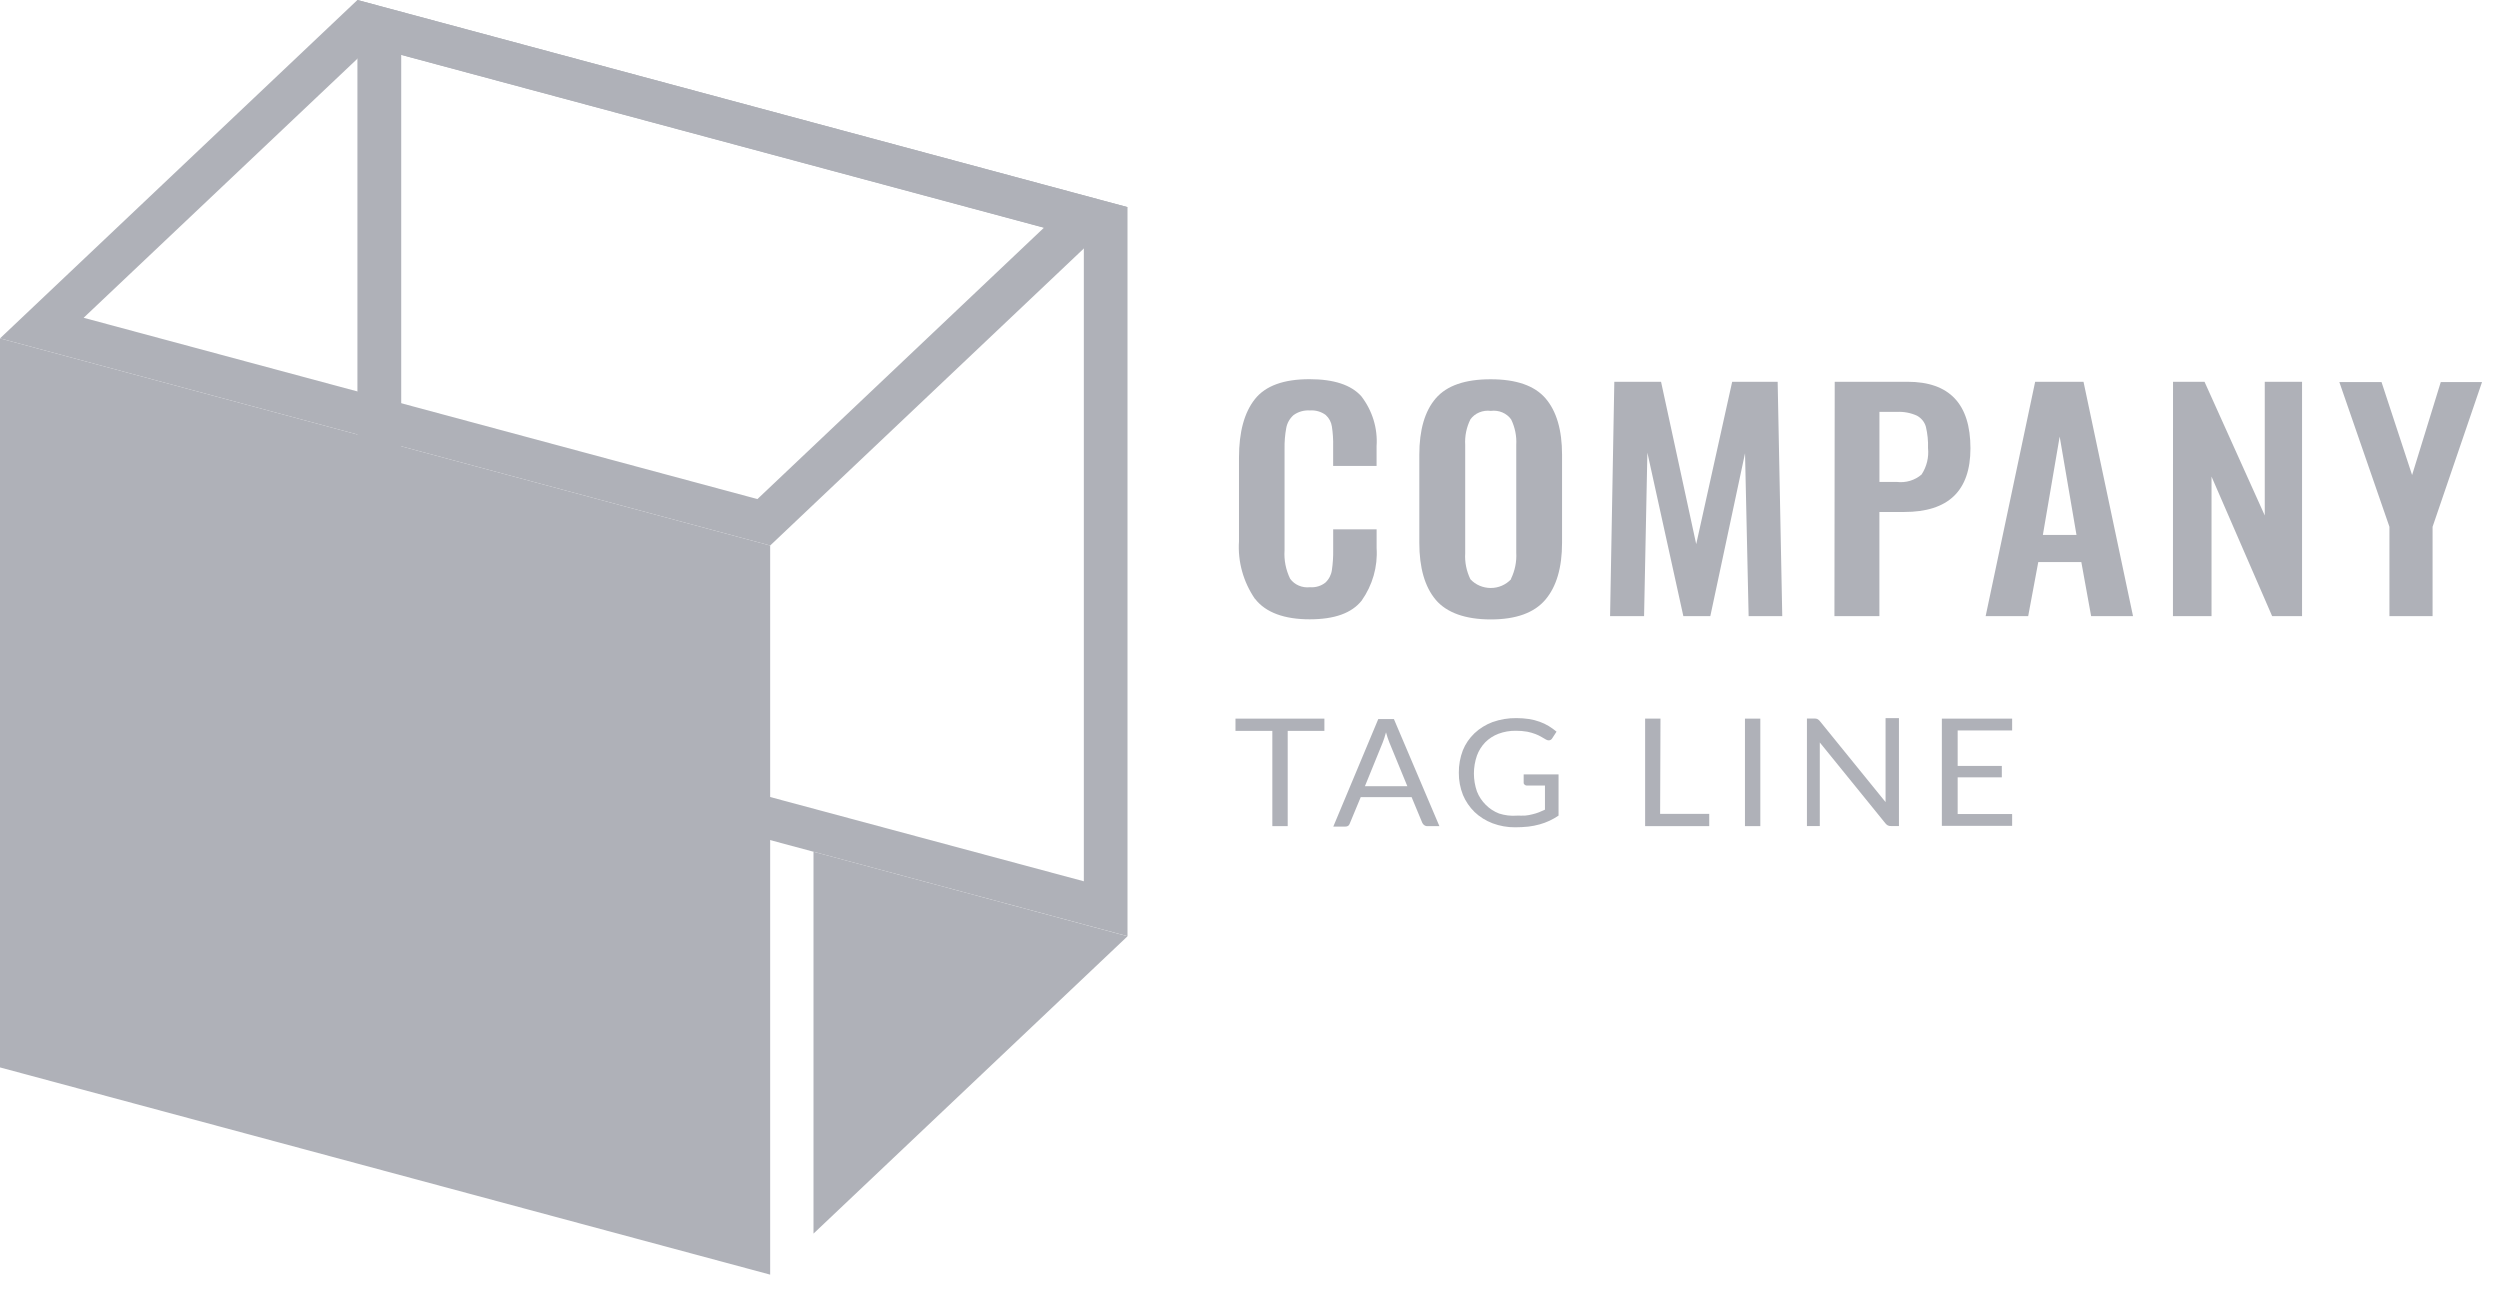
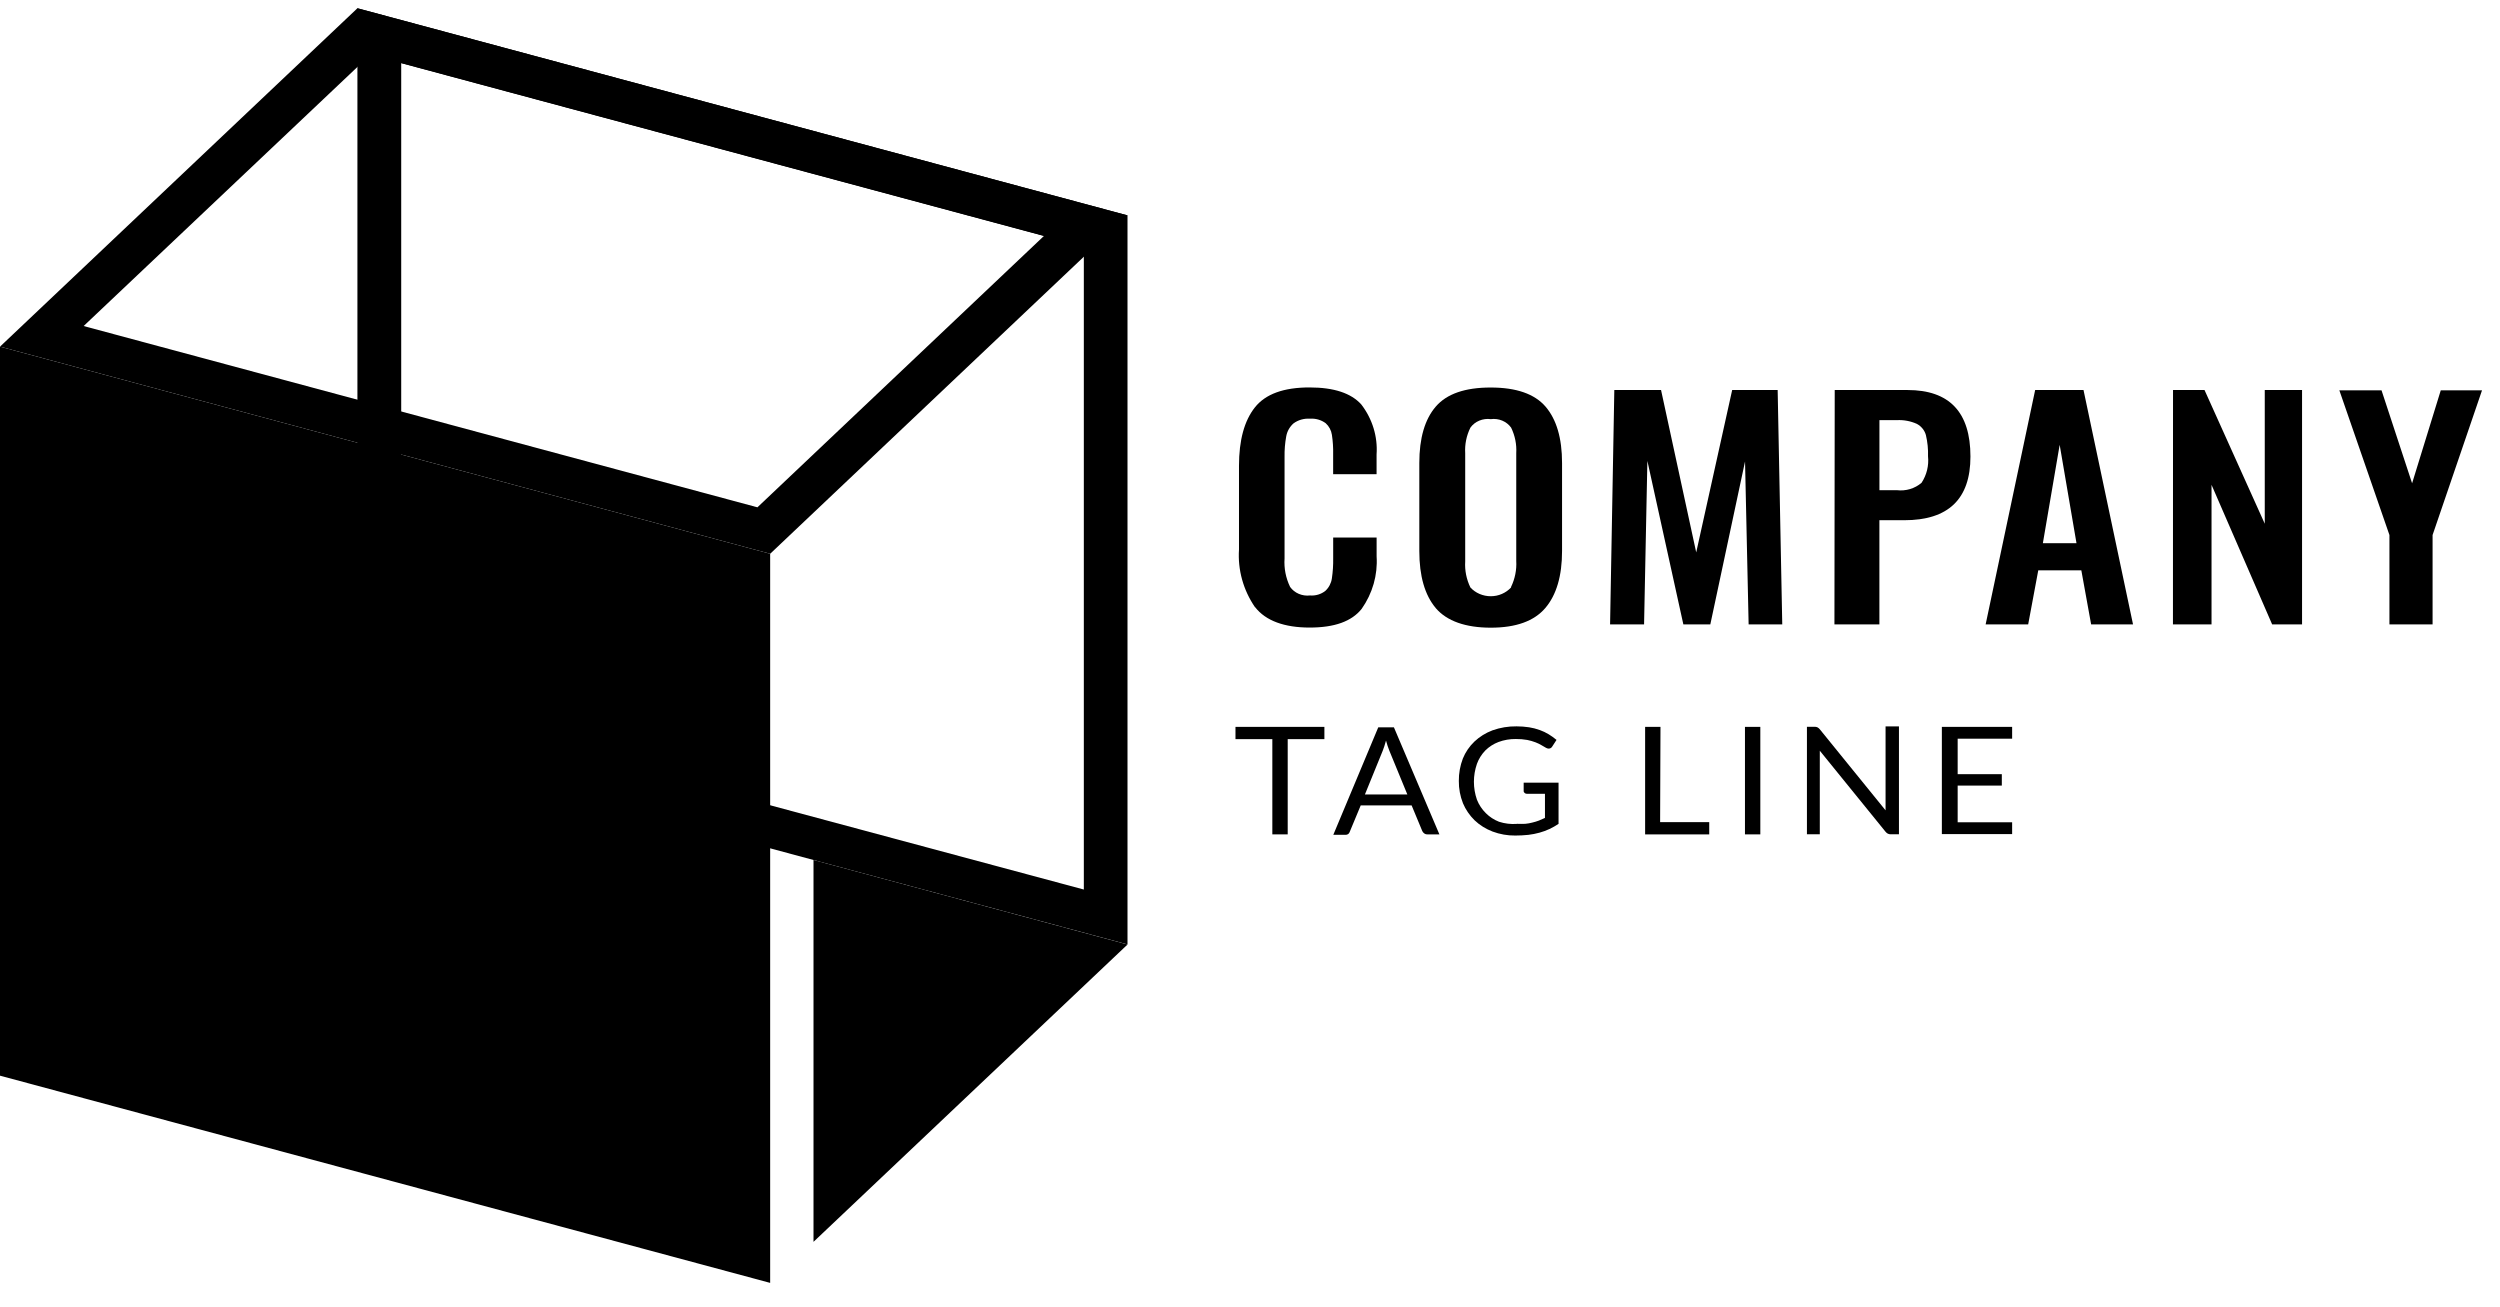
- <svg xmlns="http://www.w3.org/2000/svg" version="1.1" width="62" height="32" viewBox="0 0 62 32">
-   <path fill="#afb1b8" d="M31.124 14.854c-0.291-0.424-0.43-0.926-0.397-1.431v-2.075c0-0.636 0.132-1.119 0.395-1.45s0.715-0.495 1.356-0.494c0.602 0 1.029 0.141 1.282 0.422 0.276 0.359 0.41 0.798 0.379 1.241v0.488h-1.077v-0.494c0.004-0.162-0.007-0.323-0.031-0.483-0.016-0.109-0.070-0.211-0.154-0.287-0.111-0.082-0.25-0.122-0.39-0.112-0.148-0.010-0.294 0.032-0.41 0.118-0.094 0.085-0.156 0.196-0.178 0.317-0.031 0.169-0.045 0.341-0.042 0.513v2.518c-0.017 0.243 0.031 0.486 0.138 0.707 0.054 0.075 0.128 0.134 0.215 0.171s0.183 0.051 0.278 0.040c0.138 0.011 0.275-0.030 0.381-0.114 0.088-0.082 0.144-0.19 0.161-0.306 0.025-0.167 0.036-0.336 0.033-0.505v-0.511h1.077v0.466c0.030 0.462-0.101 0.92-0.372 1.304-0.247 0.308-0.669 0.462-1.289 0.462s-1.088-0.165-1.353-0.507z" />
-   <path fill="#afb1b8" d="M35.607 14.876c-0.272-0.323-0.408-0.794-0.408-1.416v-2.182c0-0.616 0.136-1.083 0.408-1.399s0.727-0.474 1.364-0.473c0.633 0 1.086 0.158 1.358 0.473 0.272 0.317 0.41 0.783 0.41 1.399v2.182c0 0.616-0.138 1.089-0.415 1.414s-0.727 0.488-1.353 0.488c-0.626 0-1.090-0.165-1.364-0.485zM37.474 14.352c0.097-0.202 0.142-0.424 0.129-0.646v-2.672c0.013-0.218-0.031-0.435-0.127-0.633-0.055-0.076-0.131-0.137-0.22-0.174s-0.187-0.050-0.284-0.037c-0.097-0.013-0.195 0-0.285 0.037s-0.166 0.097-0.221 0.174c-0.098 0.198-0.142 0.415-0.129 0.633v2.685c-0.014 0.222 0.031 0.444 0.129 0.646 0.063 0.068 0.14 0.123 0.227 0.16s0.181 0.057 0.277 0.057c0.096 0 0.19-0.019 0.277-0.057s0.164-0.092 0.227-0.16v-0.013z" />
-   <path fill="#afb1b8" d="M40.035 9.468h1.159l0.872 4.027 0.892-4.027h1.128l0.114 5.812h-0.834l-0.089-4.040-0.861 4.040h-0.669l-0.892-4.054-0.082 4.054h-0.843l0.105-5.812z" />
-   <path fill="#afb1b8" d="M45.5 9.468h1.806c1.040 0 1.561 0.55 1.561 1.65 0 1.054-0.548 1.58-1.643 1.579h-0.615v2.583h-1.115l0.007-5.812zM47.042 11.952c0.11 0.013 0.222 0.004 0.328-0.028s0.203-0.085 0.285-0.156c0.128-0.196 0.184-0.427 0.16-0.656 0.006-0.177-0.012-0.355-0.053-0.528-0.016-0.058-0.044-0.112-0.082-0.159s-0.086-0.087-0.141-0.117c-0.155-0.070-0.326-0.102-0.497-0.093h-0.432v1.737h0.432z" />
-   <path fill="#afb1b8" d="M50.474 9.468h1.197l1.228 5.812h-1.039l-0.243-1.34h-1.068l-0.25 1.34h-1.055l1.228-5.812zM51.497 13.267l-0.417-2.44-0.417 2.44h0.834z" />
-   <path fill="#afb1b8" d="M53.892 9.468h0.78l1.494 3.316v-3.316h0.925v5.812h-0.742l-1.503-3.461v3.461h-0.957l0.002-5.812z" />
-   <path fill="#afb1b8" d="M59.258 13.064l-1.242-3.588h1.046l0.758 2.305 0.711-2.305h1.023l-1.226 3.588v2.216h-1.070v-2.216z" />
-   <path fill="#afb1b8" d="M32.845 17.822v0.304h-0.91v2.362h-0.381v-2.362h-0.914v-0.304h2.205z" />
-   <path fill="#afb1b8" d="M35.697 20.488h-0.294c-0.030 0.002-0.059-0.007-0.083-0.025-0.022-0.015-0.039-0.037-0.049-0.061l-0.263-0.633h-1.262l-0.263 0.633c-0.007 0.026-0.021 0.051-0.040 0.072-0.023 0.018-0.053 0.027-0.083 0.025h-0.294l1.115-2.666h0.388l1.128 2.655zM33.85 19.498h1.052l-0.446-1.085c-0.033-0.082-0.060-0.166-0.083-0.251-0.016 0.051-0.029 0.099-0.042 0.141l-0.040 0.112-0.441 1.083z" />
-   <path fill="#afb1b8" d="M37.618 20.226c0.070 0.003 0.14 0.003 0.21 0 0.060-0.006 0.12-0.016 0.178-0.032 0.055-0.013 0.108-0.029 0.16-0.049 0.049-0.019 0.098-0.042 0.149-0.065v-0.599h-0.446c-0.011 0.001-0.022-0.001-0.032-0.005s-0.020-0.009-0.028-0.017c-0.007-0.006-0.013-0.014-0.017-0.022s-0.006-0.018-0.005-0.027v-0.205h0.865v1.022c-0.071 0.048-0.145 0.090-0.223 0.127-0.080 0.037-0.162 0.068-0.247 0.091-0.091 0.025-0.184 0.044-0.279 0.055-0.108 0.011-0.217 0.017-0.325 0.017-0.192 0.002-0.383-0.032-0.562-0.099-0.167-0.064-0.319-0.158-0.446-0.279-0.124-0.122-0.222-0.265-0.288-0.422-0.070-0.177-0.105-0.364-0.103-0.553-0.002-0.19 0.032-0.379 0.1-0.557 0.064-0.158 0.162-0.302 0.288-0.422 0.127-0.12 0.279-0.214 0.446-0.277 0.191-0.068 0.394-0.102 0.597-0.099 0.104-0 0.207 0.008 0.31 0.023 0.091 0.014 0.179 0.037 0.265 0.068 0.078 0.028 0.153 0.063 0.223 0.106 0.068 0.042 0.133 0.088 0.194 0.139l-0.107 0.165c-0.008 0.015-0.021 0.028-0.036 0.037s-0.033 0.014-0.051 0.014c-0.025-0.001-0.049-0.008-0.069-0.021-0.033-0.017-0.069-0.038-0.109-0.063-0.047-0.028-0.097-0.052-0.149-0.072-0.066-0.025-0.135-0.045-0.205-0.059-0.093-0.016-0.188-0.024-0.283-0.023-0.147-0.002-0.293 0.023-0.43 0.074-0.124 0.047-0.236 0.119-0.328 0.211-0.092 0.096-0.163 0.209-0.207 0.331-0.1 0.289-0.1 0.6 0 0.889 0.049 0.125 0.125 0.24 0.223 0.336 0.091 0.091 0.202 0.163 0.325 0.211 0.142 0.046 0.292 0.064 0.441 0.053z" />
-   <path fill="#afb1b8" d="M41.172 20.184h1.217v0.304h-1.59v-2.666h0.381l-0.009 2.362z" />
-   <path fill="#afb1b8" d="M43.656 20.488h-0.381v-2.666h0.381v2.666z" />
-   <path fill="#afb1b8" d="M45.074 17.834c0.023 0.012 0.042 0.029 0.058 0.049l1.63 2.009c-0.002-0.032-0.002-0.063 0-0.095 0-0.030 0-0.059 0-0.087v-1.9h0.332v2.676h-0.192c-0.028 0.002-0.057-0.003-0.083-0.015-0.023-0.013-0.044-0.030-0.060-0.051l-1.628-2.007c0 0.032 0 0.061 0 0.091s0 0.057 0 0.082v1.9h-0.319v-2.666h0.198c0.022 0 0.043 0.004 0.062 0.013z" />
-   <path fill="#afb1b8" d="M49.901 17.822v0.293h-1.351v0.88h1.095v0.283h-1.095v0.91h1.351v0.293h-1.743v-2.659h1.743z" />
-   <path fill="#afb1b8" d="M9.95 1.359l16.929 4.551v15.946l-16.929-4.548v-15.948zM8.864 0v18.082l19.098 5.135v-18.080l-19.098-5.137z" />
-   <path fill="#afb1b8" d="M19.1 31.611l-19.1-5.139v-18.080l19.1 5.137v18.082z" />
-   <path fill="#afb1b8" d="M9.181 1.155l16.708 4.493-7.105 6.729-16.71-4.496 7.108-6.726zM8.864 0l-8.864 8.392 19.1 5.137 8.862-8.392-19.098-5.137z" />
-   <path fill="#afb1b8" d="M20.175 30.593l7.788-7.374-7.788-2.096v9.47z" />
+ <svg xmlns="http://www.w3.org/2000/svg" id="cl_logo_6" version="1.1" width="88" height="46" viewBox="0 0 62 32">
+   <path fill="currentColor" d="M31.124 14.854c-0.291-0.424-0.43-0.926-0.397-1.431v-2.075c0-0.636 0.132-1.119 0.395-1.45s0.715-0.495 1.356-0.494c0.602 0 1.029 0.141 1.282 0.422 0.276 0.359 0.41 0.798 0.379 1.241v0.488h-1.077v-0.494c0.004-0.162-0.007-0.323-0.031-0.483-0.016-0.109-0.070-0.211-0.154-0.287-0.111-0.082-0.25-0.122-0.39-0.112-0.148-0.010-0.294 0.032-0.41 0.118-0.094 0.085-0.156 0.196-0.178 0.317-0.031 0.169-0.045 0.341-0.042 0.513v2.518c-0.017 0.243 0.031 0.486 0.138 0.707 0.054 0.075 0.128 0.134 0.215 0.171s0.183 0.051 0.278 0.040c0.138 0.011 0.275-0.030 0.381-0.114 0.088-0.082 0.144-0.19 0.161-0.306 0.025-0.167 0.036-0.336 0.033-0.505v-0.511h1.077v0.466c0.030 0.462-0.101 0.92-0.372 1.304-0.247 0.308-0.669 0.462-1.289 0.462s-1.088-0.165-1.353-0.507z" />
+   <path fill="currentColor" d="M35.607 14.876c-0.272-0.323-0.408-0.794-0.408-1.416v-2.182c0-0.616 0.136-1.083 0.408-1.399s0.727-0.474 1.364-0.473c0.633 0 1.086 0.158 1.358 0.473 0.272 0.317 0.41 0.783 0.41 1.399v2.182c0 0.616-0.138 1.089-0.415 1.414s-0.727 0.488-1.353 0.488c-0.626 0-1.090-0.165-1.364-0.485zM37.474 14.352c0.097-0.202 0.142-0.424 0.129-0.646v-2.672c0.013-0.218-0.031-0.435-0.127-0.633-0.055-0.076-0.131-0.137-0.22-0.174s-0.187-0.050-0.284-0.037c-0.097-0.013-0.195 0-0.285 0.037s-0.166 0.097-0.221 0.174c-0.098 0.198-0.142 0.415-0.129 0.633v2.685c-0.014 0.222 0.031 0.444 0.129 0.646 0.063 0.068 0.14 0.123 0.227 0.16s0.181 0.057 0.277 0.057c0.096 0 0.19-0.019 0.277-0.057s0.164-0.092 0.227-0.16v-0.013z" />
+   <path fill="currentColor" d="M40.035 9.468h1.159l0.872 4.027 0.892-4.027h1.128l0.114 5.812h-0.834l-0.089-4.040-0.861 4.040h-0.669l-0.892-4.054-0.082 4.054h-0.843l0.105-5.812z" />
+   <path fill="currentColor" d="M45.5 9.468h1.806c1.040 0 1.561 0.55 1.561 1.65 0 1.054-0.548 1.58-1.643 1.579h-0.615v2.583h-1.115l0.007-5.812zM47.042 11.952c0.11 0.013 0.222 0.004 0.328-0.028s0.203-0.085 0.285-0.156c0.128-0.196 0.184-0.427 0.16-0.656 0.006-0.177-0.012-0.355-0.053-0.528-0.016-0.058-0.044-0.112-0.082-0.159s-0.086-0.087-0.141-0.117c-0.155-0.070-0.326-0.102-0.497-0.093h-0.432v1.737h0.432z" />
+   <path fill="currentColor" d="M50.474 9.468h1.197l1.228 5.812h-1.039l-0.243-1.34h-1.068l-0.25 1.34h-1.055l1.228-5.812zM51.497 13.267l-0.417-2.44-0.417 2.44h0.834z" />
+   <path fill="currentColor" d="M53.892 9.468h0.78l1.494 3.316v-3.316h0.925v5.812h-0.742l-1.503-3.461v3.461h-0.957l0.002-5.812z" />
+   <path fill="currentColor" d="M59.258 13.064l-1.242-3.588h1.046l0.758 2.305 0.711-2.305h1.023l-1.226 3.588v2.216h-1.070v-2.216z" />
+   <path fill="currentColor" d="M32.845 17.822v0.304h-0.91v2.362h-0.381v-2.362h-0.914v-0.304h2.205z" />
+   <path fill="currentColor" d="M35.697 20.488h-0.294c-0.030 0.002-0.059-0.007-0.083-0.025-0.022-0.015-0.039-0.037-0.049-0.061l-0.263-0.633h-1.262l-0.263 0.633c-0.007 0.026-0.021 0.051-0.040 0.072-0.023 0.018-0.053 0.027-0.083 0.025h-0.294l1.115-2.666h0.388l1.128 2.655zM33.85 19.498h1.052l-0.446-1.085c-0.033-0.082-0.060-0.166-0.083-0.251-0.016 0.051-0.029 0.099-0.042 0.141l-0.040 0.112-0.441 1.083z" />
+   <path fill="currentColor" d="M37.618 20.226c0.070 0.003 0.14 0.003 0.21 0 0.060-0.006 0.12-0.016 0.178-0.032 0.055-0.013 0.108-0.029 0.16-0.049 0.049-0.019 0.098-0.042 0.149-0.065v-0.599h-0.446c-0.011 0.001-0.022-0.001-0.032-0.005s-0.020-0.009-0.028-0.017c-0.007-0.006-0.013-0.014-0.017-0.022s-0.006-0.018-0.005-0.027v-0.205h0.865v1.022c-0.071 0.048-0.145 0.090-0.223 0.127-0.080 0.037-0.162 0.068-0.247 0.091-0.091 0.025-0.184 0.044-0.279 0.055-0.108 0.011-0.217 0.017-0.325 0.017-0.192 0.002-0.383-0.032-0.562-0.099-0.167-0.064-0.319-0.158-0.446-0.279-0.124-0.122-0.222-0.265-0.288-0.422-0.070-0.177-0.105-0.364-0.103-0.553-0.002-0.19 0.032-0.379 0.1-0.557 0.064-0.158 0.162-0.302 0.288-0.422 0.127-0.12 0.279-0.214 0.446-0.277 0.191-0.068 0.394-0.102 0.597-0.099 0.104-0 0.207 0.008 0.31 0.023 0.091 0.014 0.179 0.037 0.265 0.068 0.078 0.028 0.153 0.063 0.223 0.106 0.068 0.042 0.133 0.088 0.194 0.139l-0.107 0.165c-0.008 0.015-0.021 0.028-0.036 0.037s-0.033 0.014-0.051 0.014c-0.025-0.001-0.049-0.008-0.069-0.021-0.033-0.017-0.069-0.038-0.109-0.063-0.047-0.028-0.097-0.052-0.149-0.072-0.066-0.025-0.135-0.045-0.205-0.059-0.093-0.016-0.188-0.024-0.283-0.023-0.147-0.002-0.293 0.023-0.43 0.074-0.124 0.047-0.236 0.119-0.328 0.211-0.092 0.096-0.163 0.209-0.207 0.331-0.1 0.289-0.1 0.6 0 0.889 0.049 0.125 0.125 0.24 0.223 0.336 0.091 0.091 0.202 0.163 0.325 0.211 0.142 0.046 0.292 0.064 0.441 0.053z" />
+   <path fill="currentColor" d="M41.172 20.184h1.217v0.304h-1.59v-2.666h0.381l-0.009 2.362z" />
+   <path fill="currentColor" d="M43.656 20.488h-0.381v-2.666h0.381v2.666z" />
+   <path fill="currentColor" d="M45.074 17.834c0.023 0.012 0.042 0.029 0.058 0.049l1.63 2.009c-0.002-0.032-0.002-0.063 0-0.095 0-0.030 0-0.059 0-0.087v-1.9h0.332v2.676h-0.192c-0.028 0.002-0.057-0.003-0.083-0.015-0.023-0.013-0.044-0.030-0.060-0.051l-1.628-2.007c0 0.032 0 0.061 0 0.091s0 0.057 0 0.082v1.9h-0.319v-2.666h0.198c0.022 0 0.043 0.004 0.062 0.013z" />
+   <path fill="currentColor" d="M49.901 17.822v0.293h-1.351v0.88h1.095v0.283h-1.095v0.91h1.351v0.293h-1.743v-2.659h1.743z" />
+   <path fill="currentColor" d="M9.95 1.359l16.929 4.551v15.946l-16.929-4.548v-15.948zM8.864 0v18.082l19.098 5.135v-18.080l-19.098-5.137z" />
+   <path fill="currentColor" d="M19.1 31.611l-19.1-5.139v-18.080l19.1 5.137v18.082z" />
+   <path fill="currentColor" d="M9.181 1.155l16.708 4.493-7.105 6.729-16.71-4.496 7.108-6.726zM8.864 0l-8.864 8.392 19.1 5.137 8.862-8.392-19.098-5.137z" />
+   <path fill="currentColor" d="M20.175 30.593l7.788-7.374-7.788-2.096v9.47z" />
</svg>
